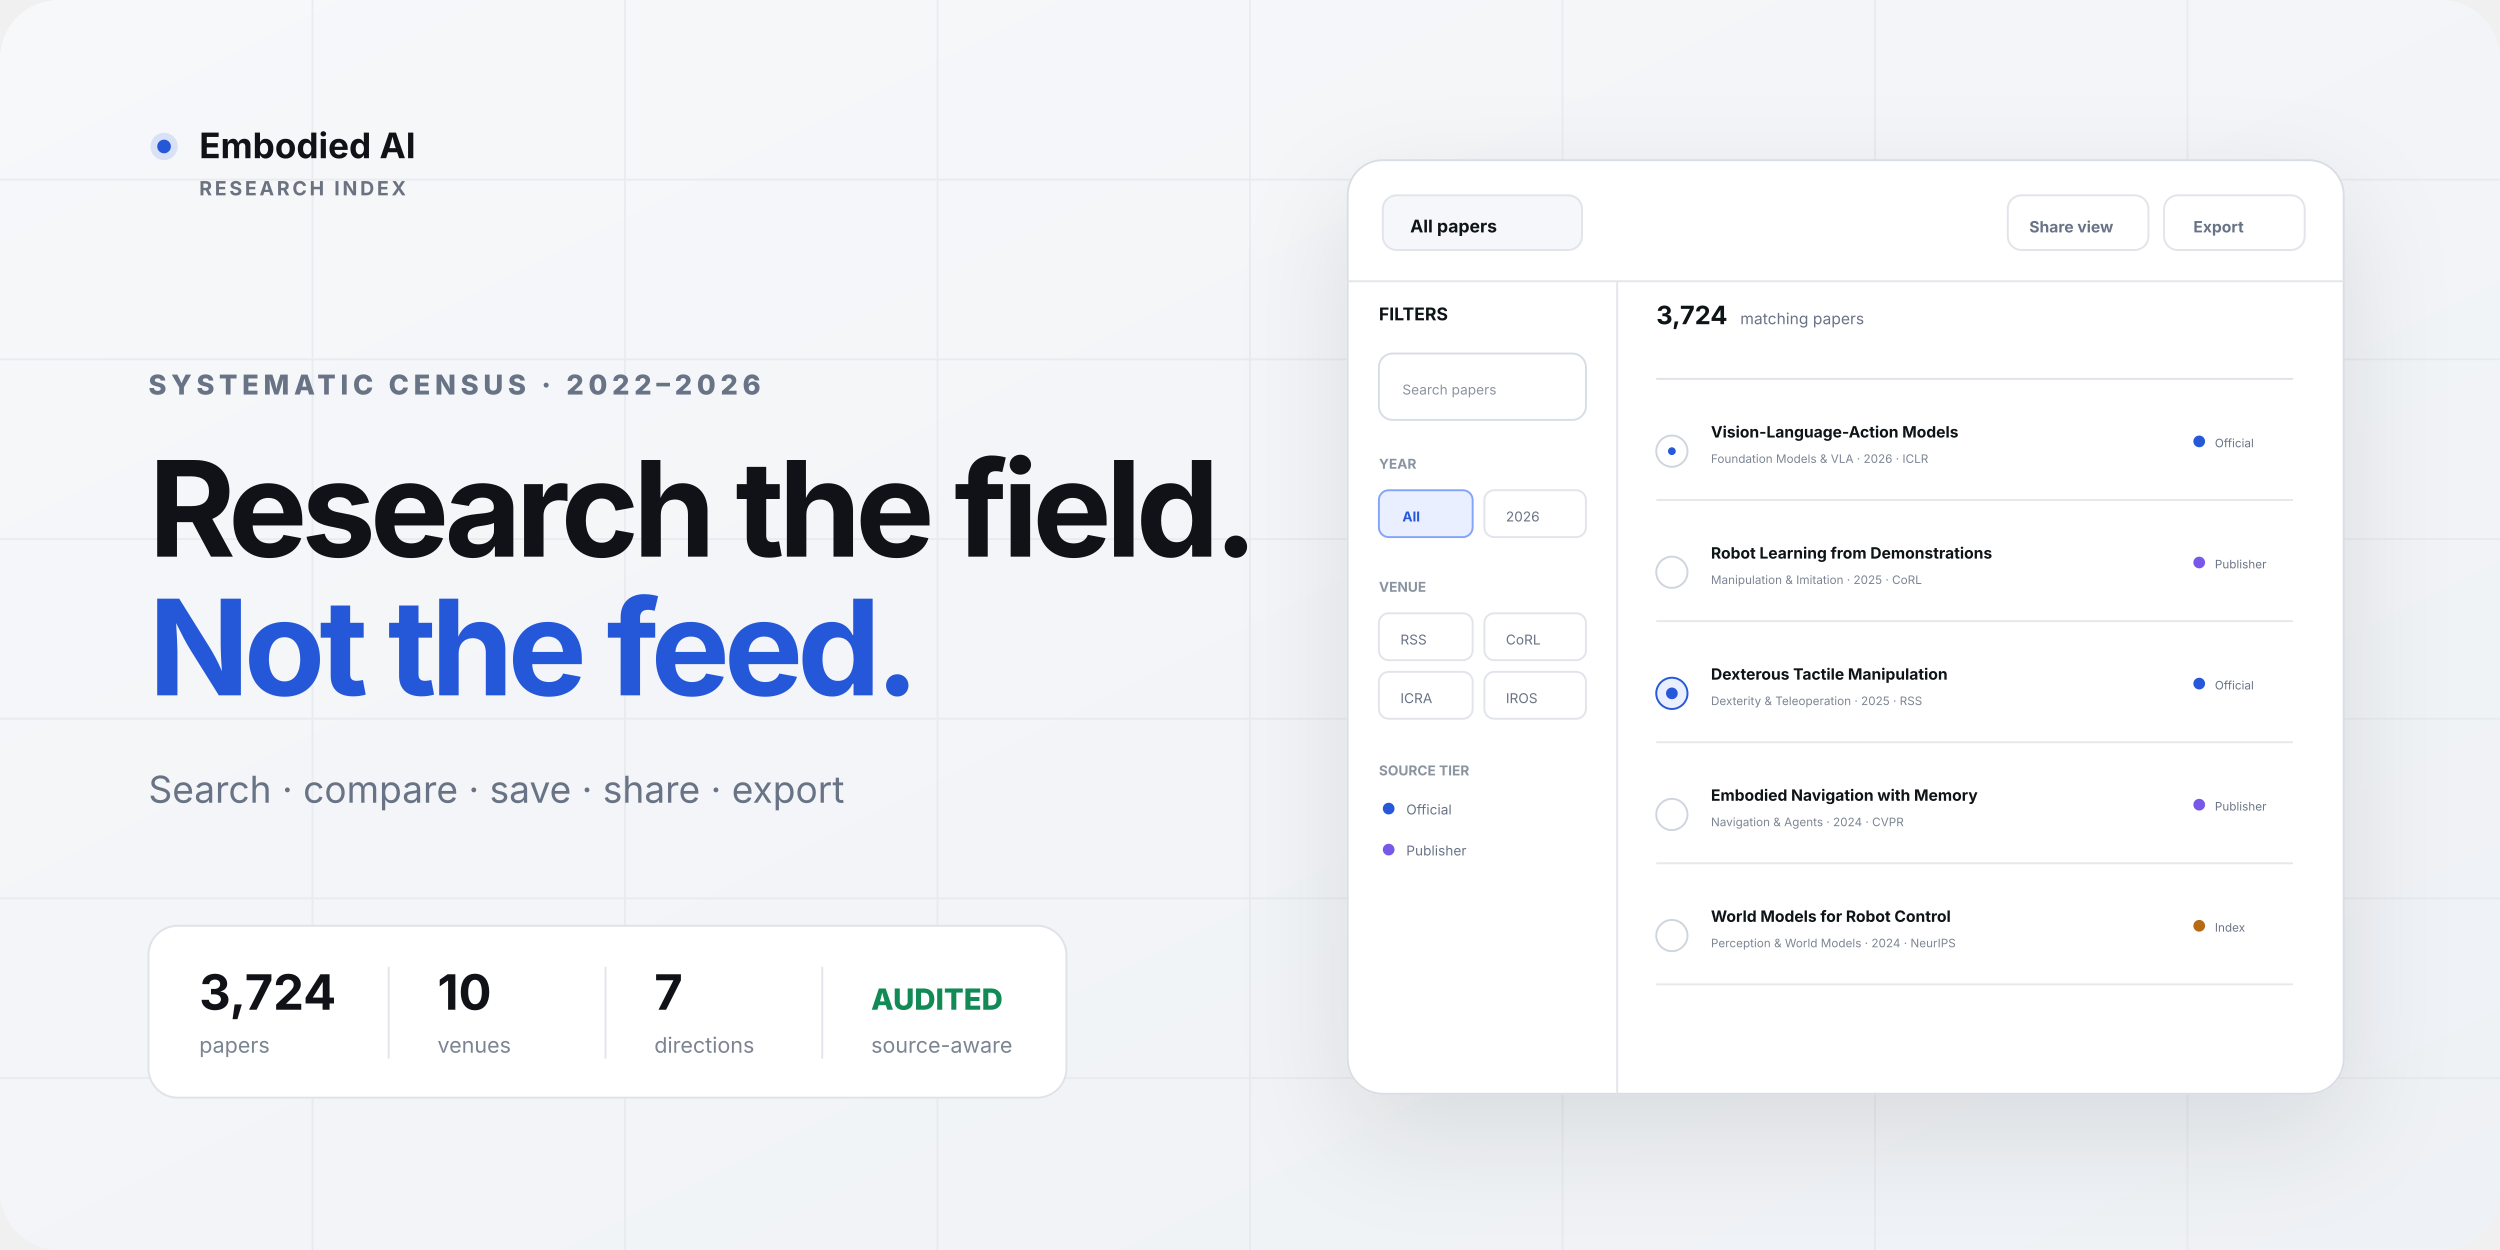
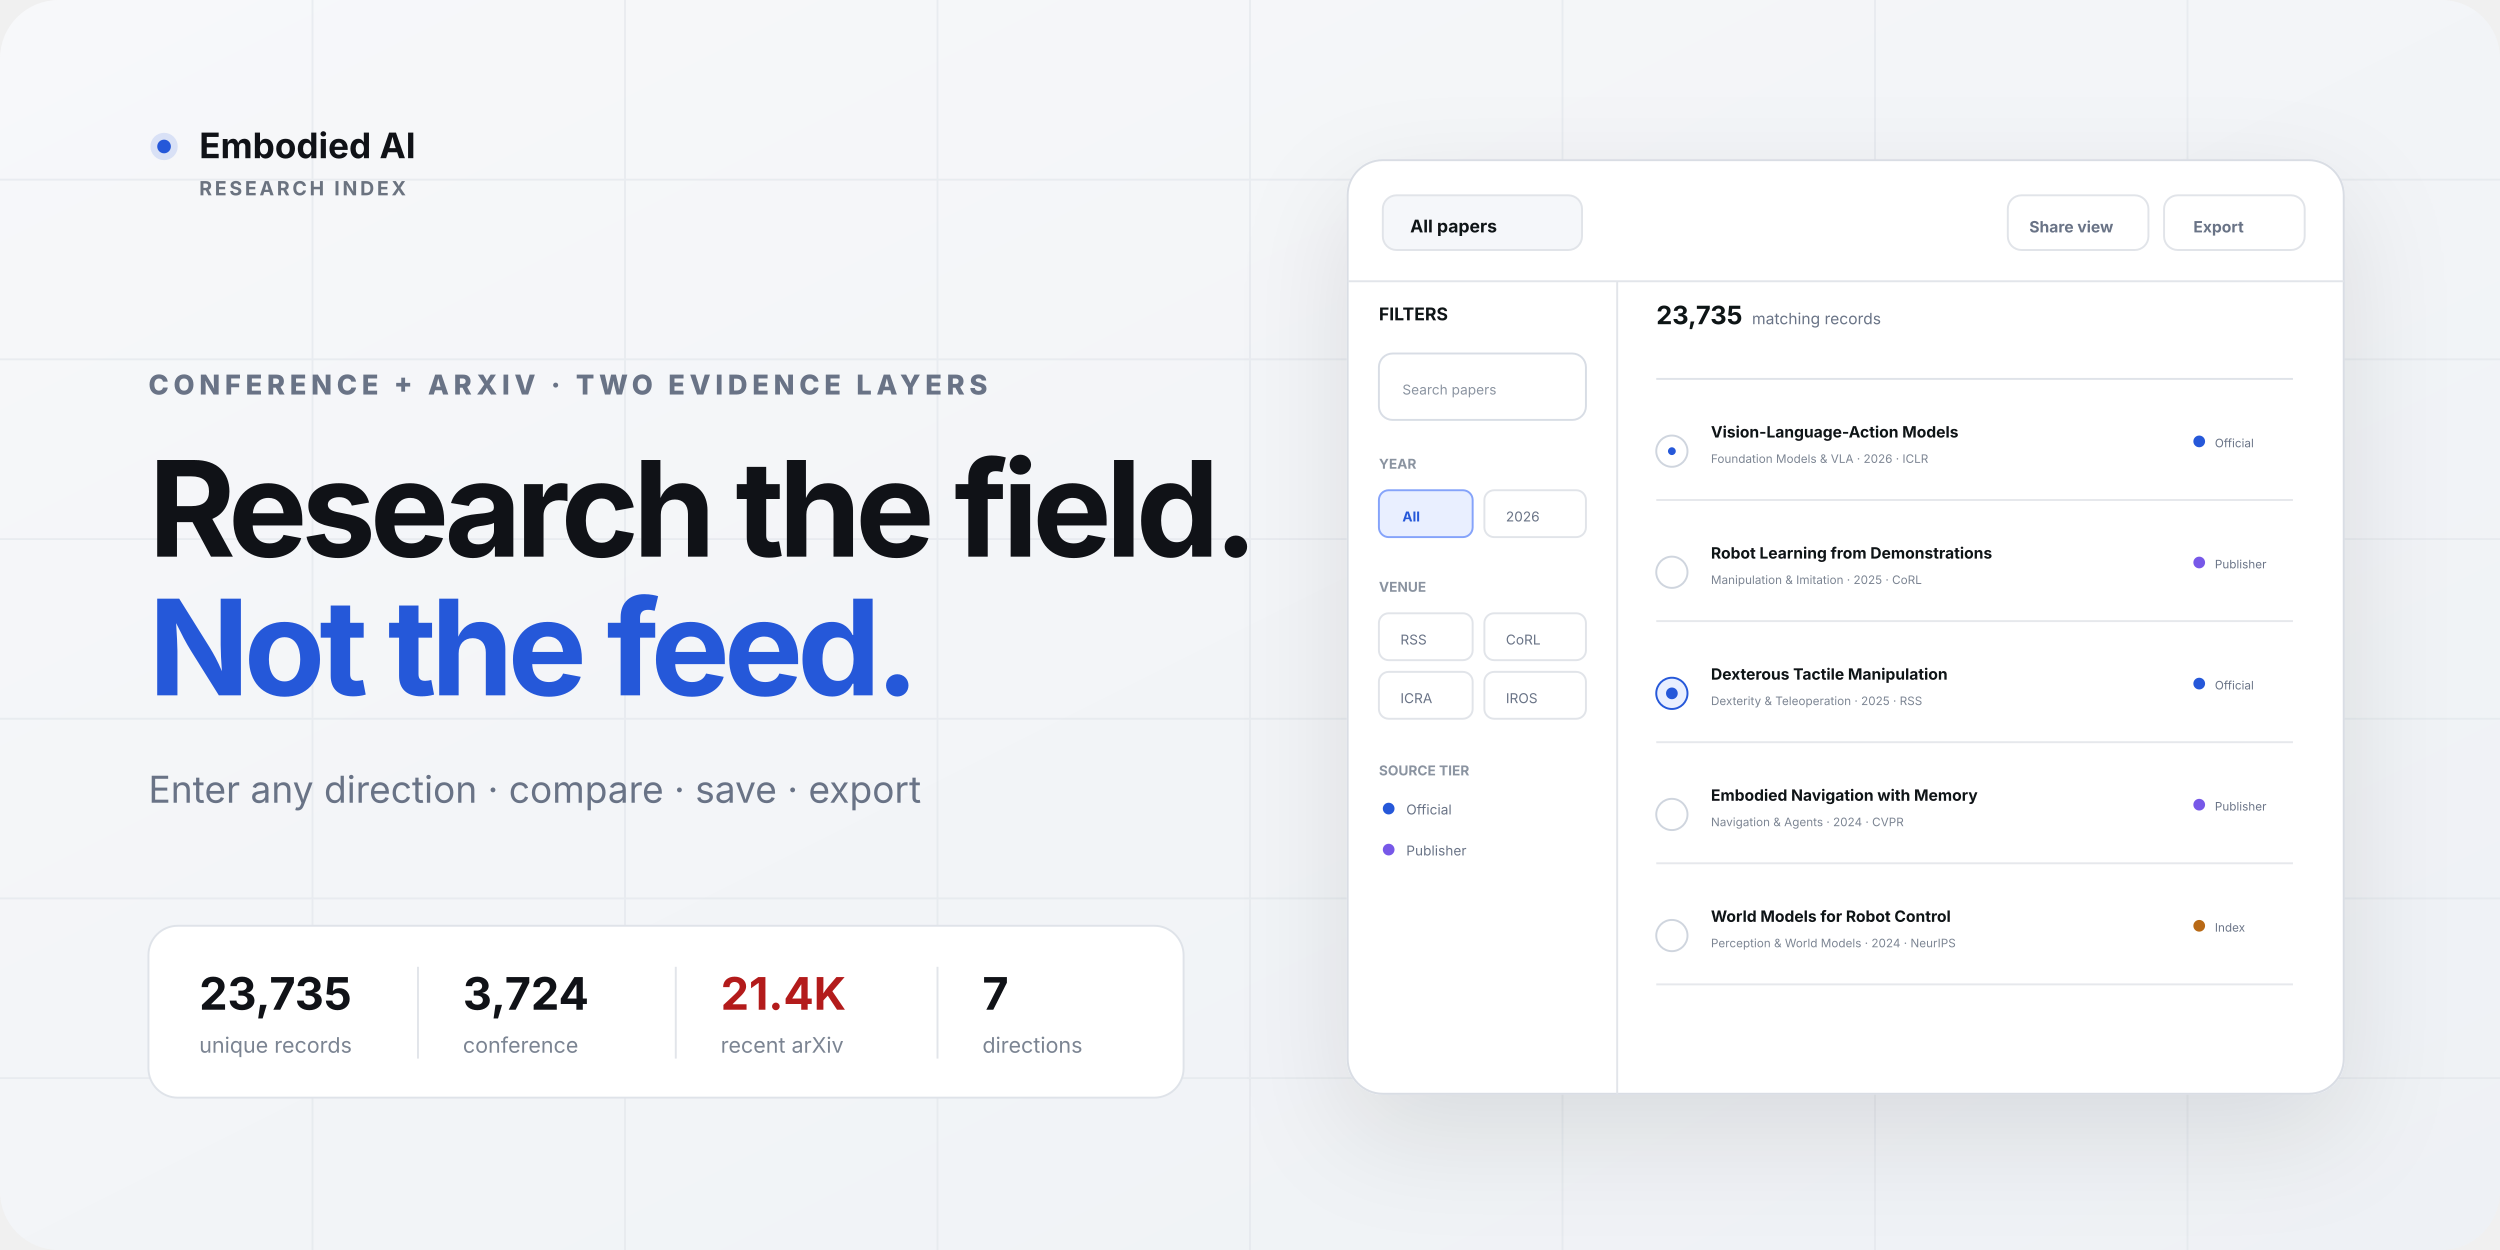
<svg xmlns="http://www.w3.org/2000/svg" width="1280" height="640" viewBox="0 0 1280 640" role="img" aria-labelledby="title desc">
  <defs>
    <linearGradient id="bg" x1="0" y1="0" x2="1" y2="1">
      <stop offset="0" stop-color="#f7f8fa" />
      <stop offset="1" stop-color="#eef1f5" />
    </linearGradient>
    <filter id="shadow" x="-20%" y="-20%" width="140%" height="150%">
      <feDropShadow dx="0" dy="20" stdDeviation="28" flood-color="#121826" flood-opacity=".10" />
    </filter>
  </defs>
  <rect width="1280" height="640" rx="30" fill="url(#bg)" />
  <g opacity=".55" stroke="#dfe3e9">
    <path d="M0 92h1280M0 184h1280M0 276h1280M0 368h1280M0 460h1280M0 552h1280" />
    <path d="M160 0v640M320 0v640M480 0v640M640 0v640M800 0v640M960 0v640M1120 0v640" />
  </g>
  <g transform="translate(76 66)" font-family="Inter,Segoe UI,Arial,sans-serif">
    <circle cx="8" cy="9" r="7" fill="#2558d9" opacity=".14" />
    <circle cx="8" cy="9" r="3.5" fill="#2558d9" />
    <text x="26" y="15" fill="#101217" font-size="18" font-weight="720">Embodied AI</text>
    <text x="26" y="34" fill="#6b7380" font-size="10" font-weight="700" letter-spacing="1.4">RESEARCH INDEX</text>
  </g>
-   <text x="76" y="202" fill="#697386" font-family="Inter,Segoe UI,Arial,sans-serif" font-size="14" font-weight="760" letter-spacing="2.4">SYSTEMATIC CENSUS · 2022–2026</text>
+   <text x="76" y="202" fill="#697386" font-family="Inter,Segoe UI,Arial,sans-serif" font-size="14" font-weight="760" letter-spacing="2.4">CONFERENCE + ARXIV · TWO EVIDENCE LAYERS</text>
  <text x="76" y="285" fill="#101217" font-family="Inter,Segoe UI,Arial,sans-serif" font-size="68" font-weight="700" letter-spacing="-3">Research the field.</text>
  <text x="76" y="356" fill="#2558d9" font-family="Inter,Segoe UI,Arial,sans-serif" font-size="68" font-weight="700" letter-spacing="-3">Not the feed.</text>
-   <text x="76" y="411" fill="#697386" font-family="Inter,Segoe UI,Arial,sans-serif" font-size="19">Search · compare · save · share · export</text>
+   <text x="76" y="411" fill="#697386" font-family="Inter,Segoe UI,Arial,sans-serif" font-size="19">Enter any direction · compare · save · export</text>
  <g transform="translate(76 474)" font-family="Inter,Segoe UI,Arial,sans-serif">
-     <rect width="470" height="88" rx="15" fill="#fff" stroke="#dfe3e9" />
+     <rect width="530" height="88" rx="15" fill="#fff" stroke="#dfe3e9" />
    <g transform="translate(26 21)">
-       <text y="22" fill="#101217" font-size="25" font-weight="720">3,724</text>
-       <text y="44" fill="#7b8492" font-size="11">papers</text>
-       <path d="M97 0v47" stroke="#e2e5ea" />
-       <text x="122" y="22" fill="#101217" font-size="25" font-weight="720">10</text>
-       <text x="122" y="44" fill="#7b8492" font-size="11">venues</text>
-       <path d="M208 0v47" stroke="#e2e5ea" />
-       <text x="233" y="22" fill="#101217" font-size="25" font-weight="720">7</text>
-       <text x="233" y="44" fill="#7b8492" font-size="11">directions</text>
-       <path d="M319 0v47" stroke="#e2e5ea" />
-       <text x="344" y="22" fill="#118a55" font-size="15" font-weight="760">AUDITED</text>
-       <text x="344" y="44" fill="#7b8492" font-size="11">source-aware</text>
+       <text y="22" fill="#101217" font-size="23" font-weight="720">23,735</text>
+       <text y="44" fill="#7b8492" font-size="11">unique records</text>
+       <path d="M112 0v47" stroke="#e2e5ea" />
+       <text x="135" y="22" fill="#101217" font-size="23" font-weight="720">3,724</text>
+       <text x="135" y="44" fill="#7b8492" font-size="11">conference</text>
+       <path d="M244 0v47" stroke="#e2e5ea" />
+       <text x="267" y="22" fill="#b31b1b" font-size="23" font-weight="720">21.4K</text>
+       <text x="267" y="44" fill="#7b8492" font-size="11">recent arXiv</text>
+       <path d="M378 0v47" stroke="#e2e5ea" />
+       <text x="401" y="22" fill="#101217" font-size="23" font-weight="720">7</text>
+       <text x="401" y="44" fill="#7b8492" font-size="11">directions</text>
    </g>
  </g>
  <g transform="translate(690 82)" filter="url(#shadow)" font-family="Inter,Segoe UI,Arial,sans-serif">
    <rect width="510" height="478" rx="18" fill="#fff" stroke="#d9dde4" />
    <path d="M0 62h510M138 62v416" stroke="#e2e5ea" />
    <g transform="translate(18 18)">
      <rect width="102" height="28" rx="7" fill="#f5f7fa" stroke="#e1e4e9" />
      <text x="14" y="19" fill="#101217" font-size="9" font-weight="700">All papers</text>
      <rect x="320" width="72" height="28" rx="7" fill="#fff" stroke="#e1e4e9" />
      <text x="331" y="19" fill="#697386" font-size="8" font-weight="700">Share view</text>
      <rect x="400" width="72" height="28" rx="7" fill="#fff" stroke="#e1e4e9" />
      <text x="415" y="19" fill="#697386" font-size="8" font-weight="700">Export</text>
    </g>
    <g transform="translate(16 82)">
      <text fill="#101217" font-size="9" font-weight="750">FILTERS</text>
      <rect y="17" width="106" height="34" rx="7" fill="#fff" stroke="#d8dde5" />
      <text x="12" y="38" fill="#8a93a0" font-size="7">Search papers</text>
      <text y="76" fill="#8a93a0" font-size="7" font-weight="700">YEAR</text>
      <g transform="translate(0 87)">
        <rect width="48" height="24" rx="5" fill="#e9efff" stroke="#85a3fa" />
        <text x="12" y="16" fill="#2558d9" font-size="7" font-weight="700">All</text>
        <rect x="54" width="52" height="24" rx="5" fill="#fff" stroke="#e1e4e9" />
        <text x="65" y="16" fill="#697386" font-size="7">2026</text>
      </g>
      <text y="139" fill="#8a93a0" font-size="7" font-weight="700">VENUE</text>
      <g transform="translate(0 150)" fill="#fff" stroke="#e1e4e9">
        <rect width="48" height="24" rx="5" />
        <rect x="54" width="52" height="24" rx="5" />
        <rect y="30" width="48" height="24" rx="5" />
        <rect x="54" y="30" width="52" height="24" rx="5" />
      </g>
      <g transform="translate(0 150)" fill="#697386" font-size="7">
        <text x="11" y="16">RSS</text>
        <text x="65" y="16">CoRL</text>
        <text x="11" y="46">ICRA</text>
        <text x="65" y="46">IROS</text>
      </g>
      <text y="233" fill="#8a93a0" font-size="7" font-weight="700">SOURCE TIER</text>
      <g transform="translate(0 245)">
        <circle cx="5" cy="5" r="3" fill="#2558d9" />
        <text x="14" y="8" fill="#697386" font-size="7">Official</text>
        <circle cx="5" cy="26" r="3" fill="#7759e8" />
        <text x="14" y="29" fill="#697386" font-size="7">Publisher</text>
      </g>
    </g>
    <g transform="translate(158 84)">
-       <text fill="#101217" font-size="13" font-weight="750">3,724</text>
-       <text x="43" fill="#697386" font-size="8">matching papers</text>
+       <text fill="#101217" font-size="13" font-weight="750">23,735</text>
+       <text x="49" fill="#697386" font-size="8">matching records</text>
      <path d="M0 28h326" stroke="#dfe3e9" />
      <g transform="translate(0 50)">
        <circle cx="8" cy="15" r="8" fill="#fff" stroke="#cfd5de" />
        <circle cx="8" cy="15" r="2" fill="#2558d9" />
        <text x="28" y="8" fill="#101217" font-size="8" font-weight="700">Vision-Language-Action Models</text>
        <text x="28" y="21" fill="#7b8492" font-size="6">Foundation Models &amp; VLA · 2026 · ICLR</text>
        <circle cx="278" cy="10" r="3" fill="#2558d9" />
        <text x="286" y="13" fill="#697386" font-size="6">Official</text>
        <path d="M0 40h326" stroke="#e6e8ec" />
      </g>
      <g transform="translate(0 112)">
        <circle cx="8" cy="15" r="8" fill="#fff" stroke="#cfd5de" />
        <text x="28" y="8" fill="#101217" font-size="8" font-weight="700">Robot Learning from Demonstrations</text>
        <text x="28" y="21" fill="#7b8492" font-size="6">Manipulation &amp; Imitation · 2025 · CoRL</text>
        <circle cx="278" cy="10" r="3" fill="#7759e8" />
        <text x="286" y="13" fill="#697386" font-size="6">Publisher</text>
        <path d="M0 40h326" stroke="#e6e8ec" />
      </g>
      <g transform="translate(0 174)">
        <circle cx="8" cy="15" r="8" fill="#e9efff" stroke="#2558d9" />
        <circle cx="8" cy="15" r="3" fill="#2558d9" />
        <text x="28" y="8" fill="#101217" font-size="8" font-weight="700">Dexterous Tactile Manipulation</text>
        <text x="28" y="21" fill="#7b8492" font-size="6">Dexterity &amp; Teleoperation · 2025 · RSS</text>
        <circle cx="278" cy="10" r="3" fill="#2558d9" />
        <text x="286" y="13" fill="#697386" font-size="6">Official</text>
        <path d="M0 40h326" stroke="#e6e8ec" />
      </g>
      <g transform="translate(0 236)">
        <circle cx="8" cy="15" r="8" fill="#fff" stroke="#cfd5de" />
        <text x="28" y="8" fill="#101217" font-size="8" font-weight="700">Embodied Navigation with Memory</text>
        <text x="28" y="21" fill="#7b8492" font-size="6">Navigation &amp; Agents · 2024 · CVPR</text>
        <circle cx="278" cy="10" r="3" fill="#7759e8" />
        <text x="286" y="13" fill="#697386" font-size="6">Publisher</text>
        <path d="M0 40h326" stroke="#e6e8ec" />
      </g>
      <g transform="translate(0 298)">
        <circle cx="8" cy="15" r="8" fill="#fff" stroke="#cfd5de" />
        <text x="28" y="8" fill="#101217" font-size="8" font-weight="700">World Models for Robot Control</text>
        <text x="28" y="21" fill="#7b8492" font-size="6">Perception &amp; World Models · 2024 · NeurIPS</text>
        <circle cx="278" cy="10" r="3" fill="#b86912" />
        <text x="286" y="13" fill="#697386" font-size="6">Index</text>
        <path d="M0 40h326" stroke="#e6e8ec" />
      </g>
    </g>
  </g>
</svg>
